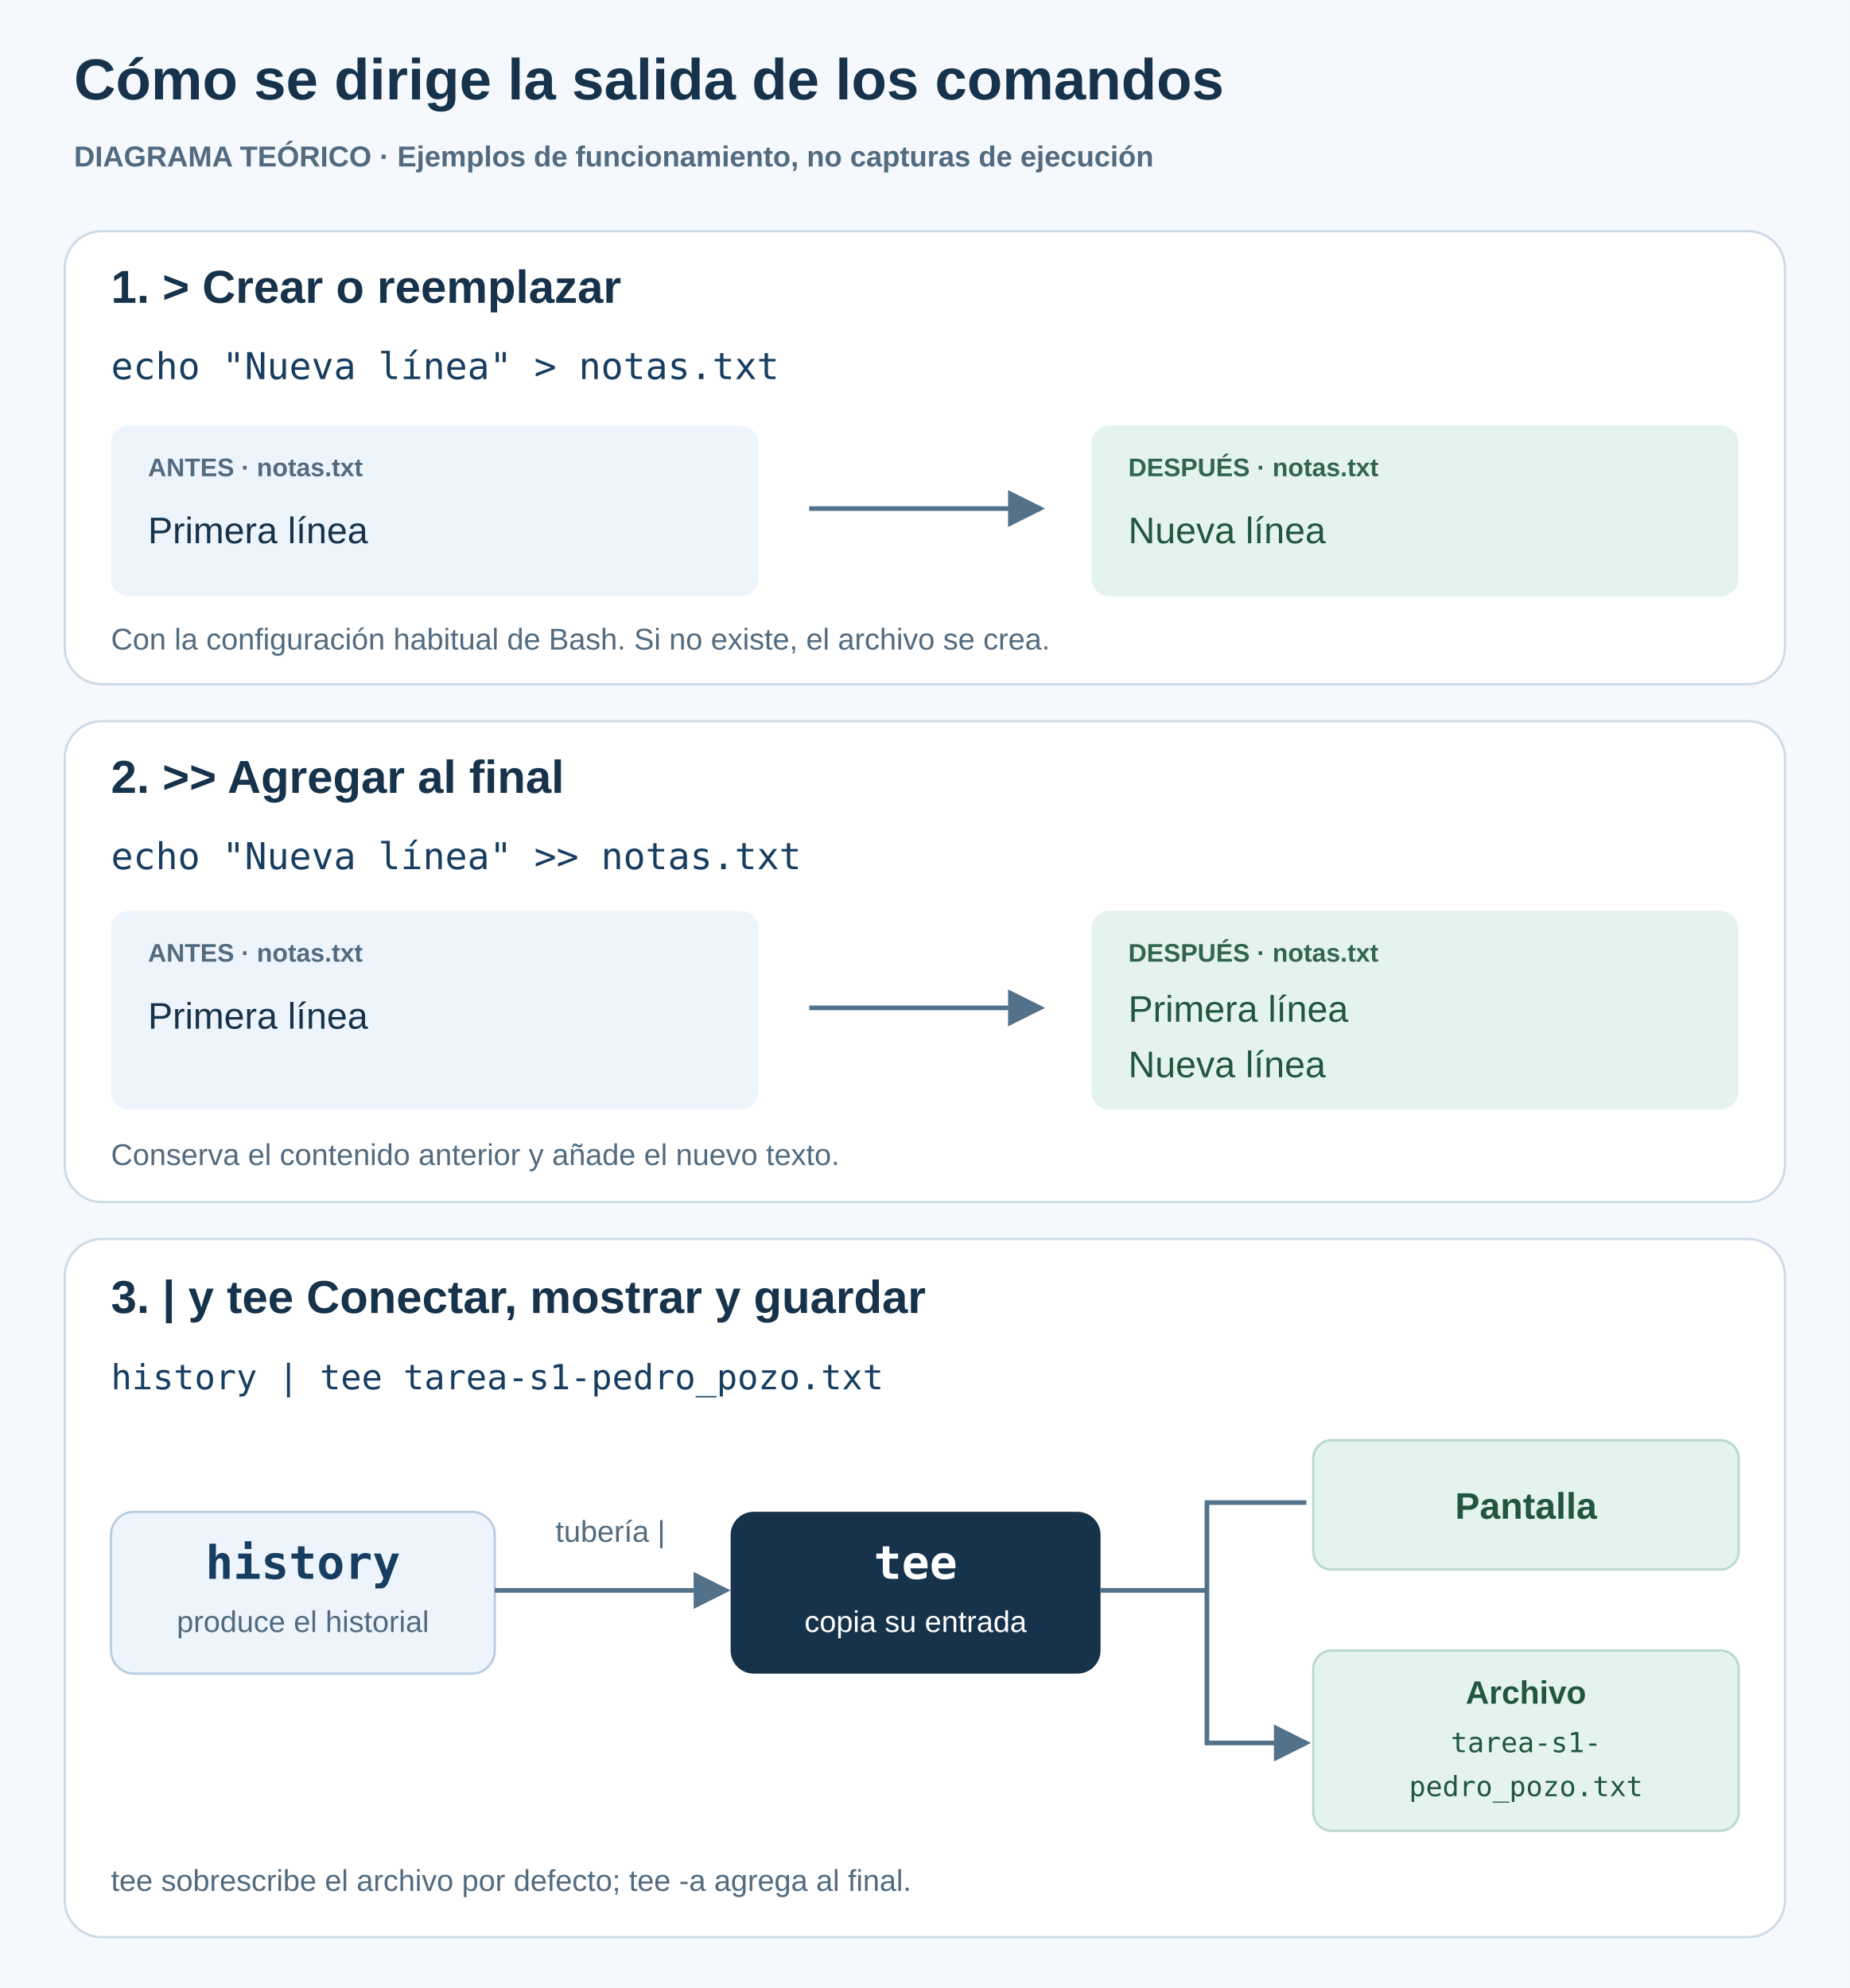
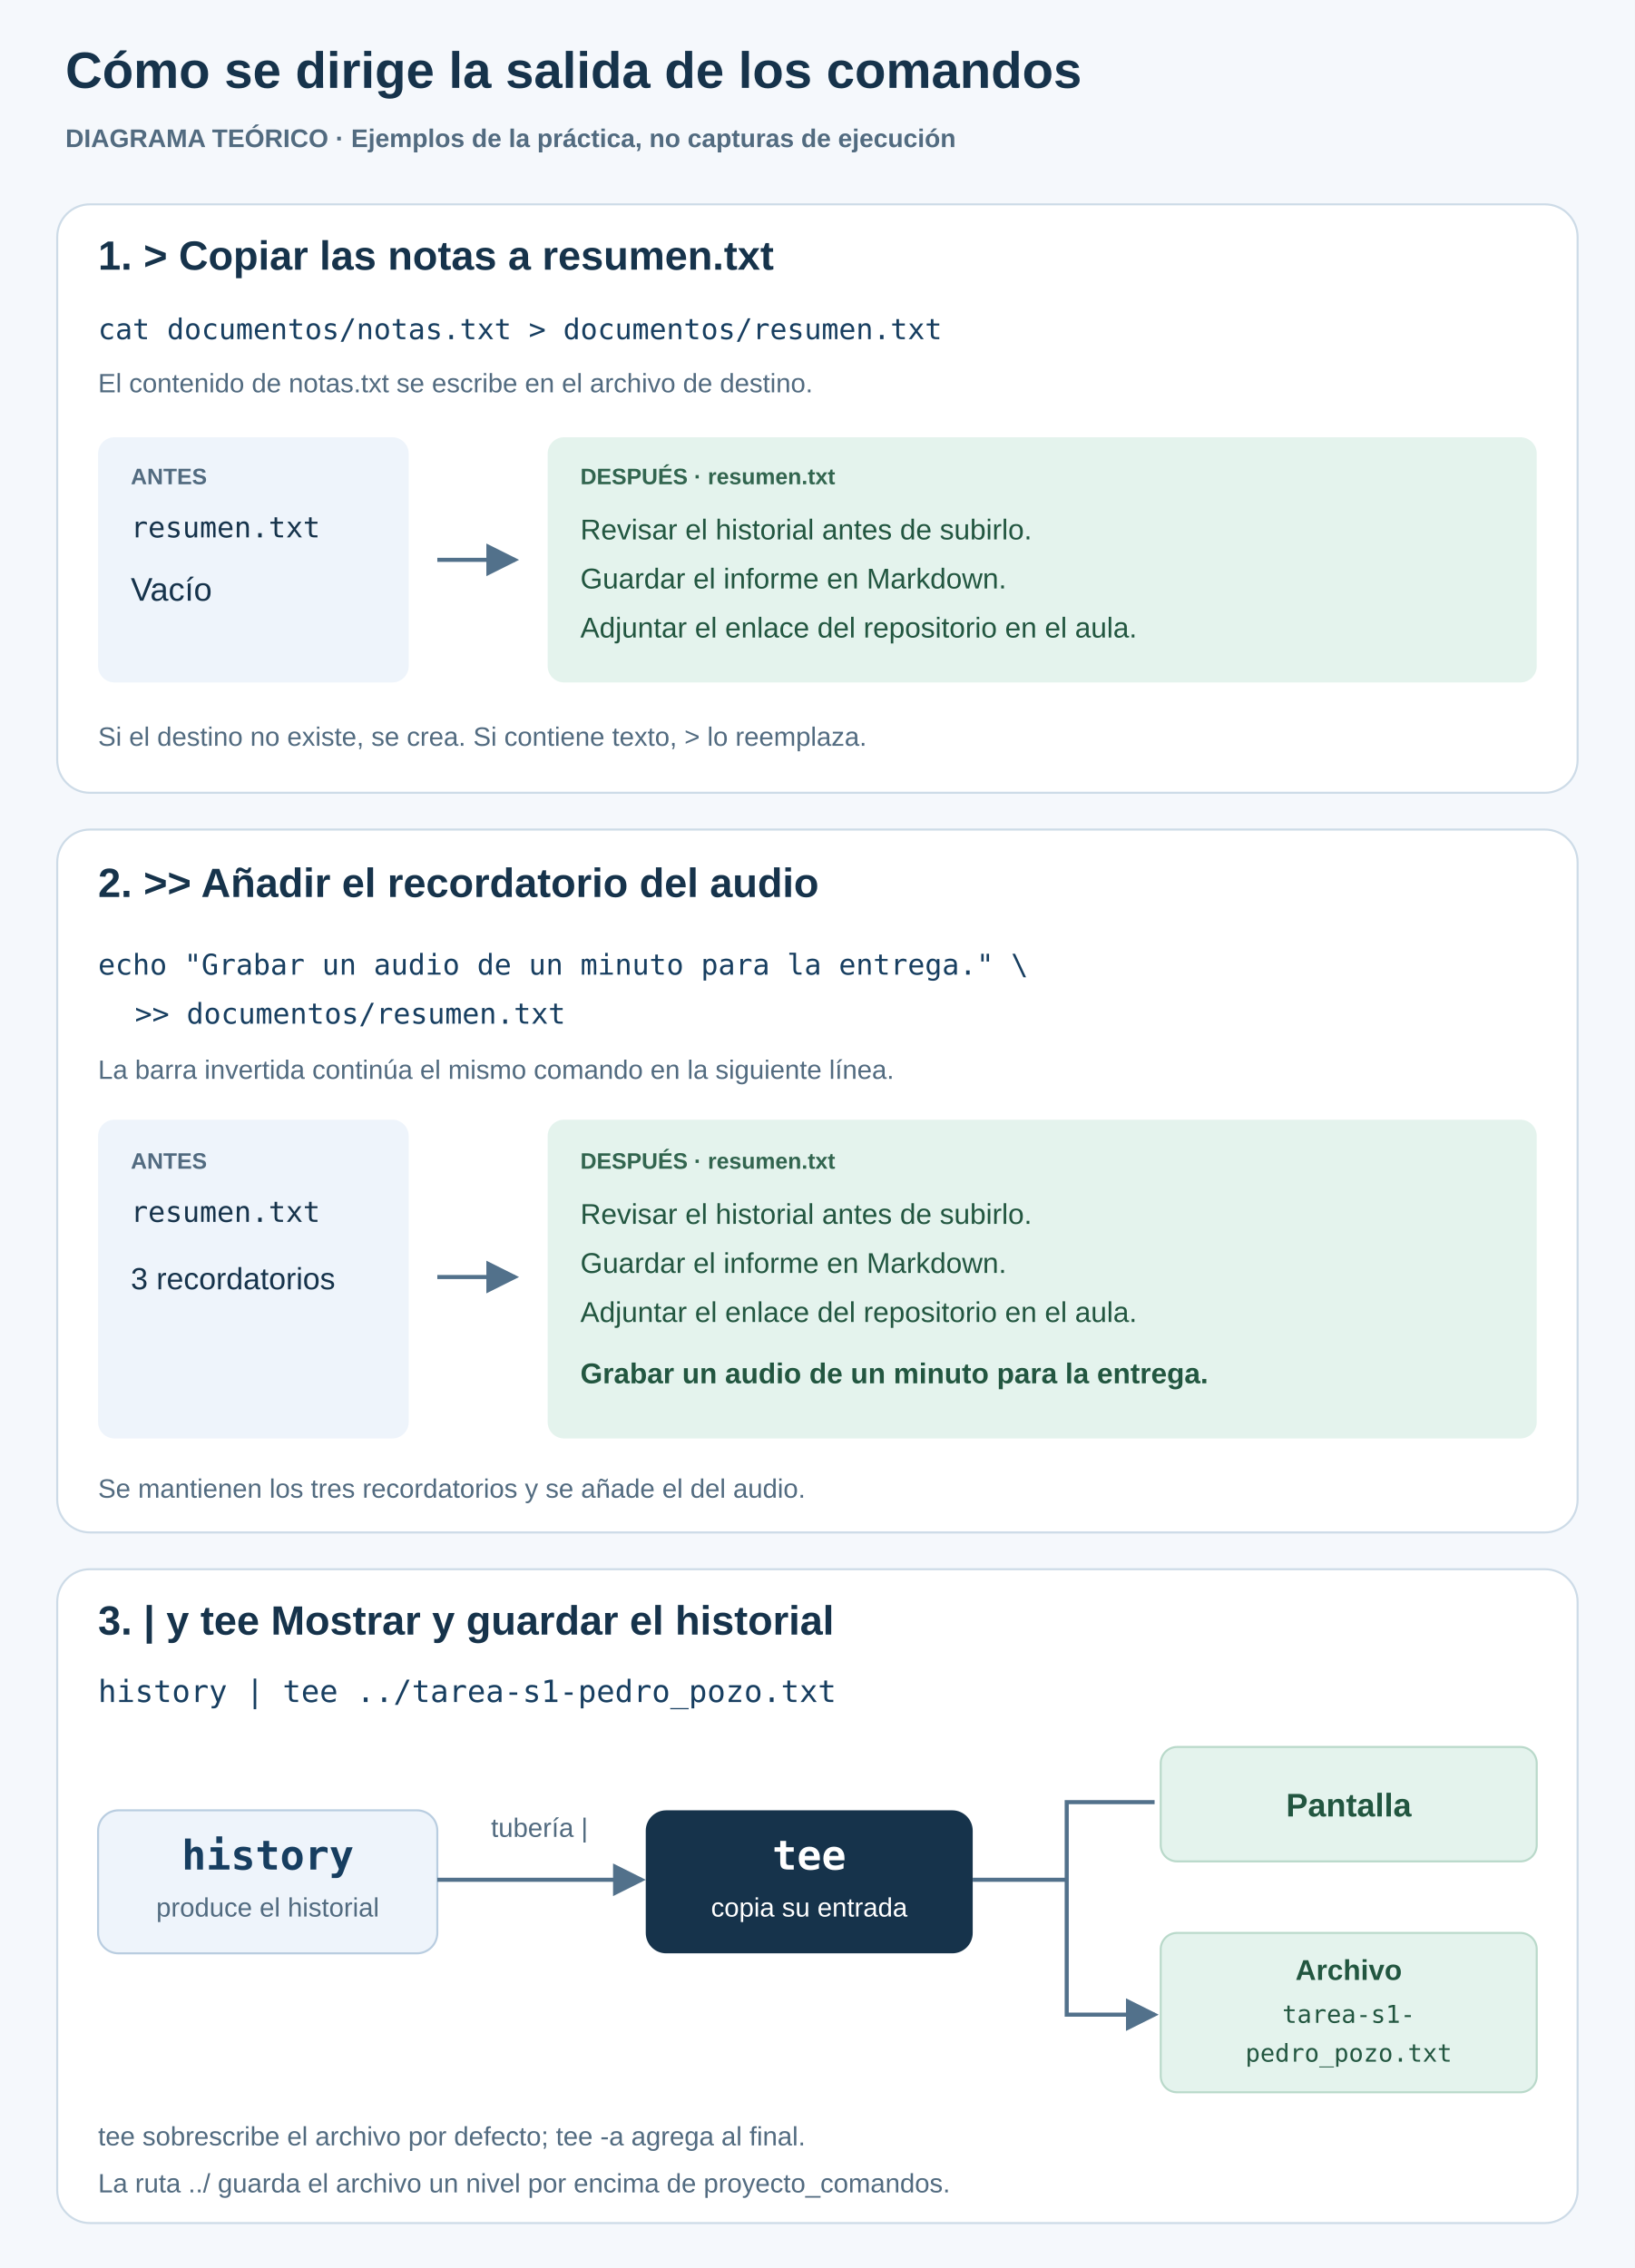
- <svg xmlns="http://www.w3.org/2000/svg" width="800" height="860" viewBox="0 0 800 860" role="img" aria-labelledby="title desc">
+ <svg xmlns="http://www.w3.org/2000/svg" width="800" height="1110" viewBox="0 0 800 1110" role="img" aria-labelledby="title desc">
  <defs>
    <marker id="arrow" markerWidth="8" markerHeight="8" refX="7" refY="4" orient="auto">
      <path d="M0,0 L8,4 L0,8 Z" fill="#52718b" />
    </marker>
  </defs>
-   <rect width="800" height="860" fill="#f5f8fc" />
+   <rect width="800" height="1110" fill="#f5f8fc" />
  <g font-family="Segoe UI, Arial, sans-serif">
    <text x="32" y="43" font-size="25" font-weight="700" fill="#16334b">Cómo se dirige la salida de los comandos</text>
-     <text x="32" y="72" font-size="12.5" font-weight="600" fill="#526b80">DIAGRAMA TEÓRICO · Ejemplos de funcionamiento, no capturas de ejecución</text>
-     <rect x="28" y="100" width="744" height="196" rx="16" fill="#ffffff" stroke="#cddbe7" />
-     <text x="48" y="131" font-size="20" font-weight="700" fill="#16334b">1. &gt;  Crear o reemplazar</text>
-     <text x="48" y="164" font-size="16" font-family="Consolas, monospace" fill="#173e60">echo "Nueva línea" &gt; notas.txt</text>
-     <rect x="48" y="184" width="280" height="74" rx="8" fill="#eef4fb" />
-     <text x="64" y="206" font-size="11" font-weight="700" fill="#526b80">ANTES · notas.txt</text>
-     <text x="64" y="235" font-size="16" fill="#16334b">Primera línea</text>
-     <path d="M350 220 H450" fill="none" stroke="#52718b" stroke-width="2" marker-end="url(#arrow)" />
-     <rect x="472" y="184" width="280" height="74" rx="8" fill="#e4f3ed" />
-     <text x="488" y="206" font-size="11" font-weight="700" fill="#32654f">DESPUÉS · notas.txt</text>
-     <text x="488" y="235" font-size="16" fill="#225640">Nueva línea</text>
-     <text x="48" y="281" font-size="13" fill="#526b80">Con la configuración habitual de Bash. Si no existe, el archivo se crea.</text>
-     <rect x="28" y="312" width="744" height="208" rx="16" fill="#ffffff" stroke="#cddbe7" />
-     <text x="48" y="343" font-size="20" font-weight="700" fill="#16334b">2. &gt;&gt;  Agregar al final</text>
-     <text x="48" y="376" font-size="16" font-family="Consolas, monospace" fill="#173e60">echo "Nueva línea" &gt;&gt; notas.txt</text>
-     <rect x="48" y="394" width="280" height="86" rx="8" fill="#eef4fb" />
-     <text x="64" y="416" font-size="11" font-weight="700" fill="#526b80">ANTES · notas.txt</text>
-     <text x="64" y="445" font-size="16" fill="#16334b">Primera línea</text>
-     <path d="M350 436 H450" fill="none" stroke="#52718b" stroke-width="2" marker-end="url(#arrow)" />
-     <rect x="472" y="394" width="280" height="86" rx="8" fill="#e4f3ed" />
-     <text x="488" y="416" font-size="11" font-weight="700" fill="#32654f">DESPUÉS · notas.txt</text>
-     <text x="488" y="442" font-size="16" fill="#225640">Primera línea</text>
-     <text x="488" y="466" font-size="16" fill="#225640">Nueva línea</text>
-     <text x="48" y="504" font-size="13" fill="#526b80">Conserva el contenido anterior y añade el nuevo texto.</text>
-     <rect x="28" y="536" width="744" height="302" rx="16" fill="#ffffff" stroke="#cddbe7" />
-     <text x="48" y="568" font-size="20" font-weight="700" fill="#16334b">3. | y tee  Conectar, mostrar y guardar</text>
-     <text x="48" y="601" font-size="15" font-family="Consolas, monospace" fill="#173e60">history | tee tarea-s1-pedro_pozo.txt</text>
-     <rect x="48" y="654" width="166" height="70" rx="10" fill="#eef4fb" stroke="#b9cde0" />
-     <text x="131" y="683" text-anchor="middle" font-size="20" font-family="Consolas, monospace" font-weight="700" fill="#173e60">history</text>
-     <text x="131" y="706" text-anchor="middle" font-size="13" fill="#526b80">produce el historial</text>
-     <path d="M214 688 H314" fill="none" stroke="#52718b" stroke-width="2" marker-end="url(#arrow)" />
-     <text x="264" y="667" text-anchor="middle" font-size="13" fill="#526b80">tubería |</text>
-     <rect x="316" y="654" width="160" height="70" rx="10" fill="#16334b" />
-     <text x="396" y="683" text-anchor="middle" font-size="20" font-family="Consolas, monospace" font-weight="700" fill="#ffffff">tee</text>
-     <text x="396" y="706" text-anchor="middle" font-size="13" fill="#ffffff">copia su entrada</text>
-     <path d="M476 688 H522 V650 H565 M522 688 V754 H565" fill="none" stroke="#52718b" stroke-width="2" marker-end="url(#arrow)" />
-     <rect x="568" y="623" width="184" height="56" rx="8" fill="#e4f3ed" stroke="#b9d9ca" />
-     <text x="660" y="657" text-anchor="middle" font-size="16" font-weight="700" fill="#225640">Pantalla</text>
-     <rect x="568" y="714" width="184" height="78" rx="8" fill="#e4f3ed" stroke="#b9d9ca" />
-     <text x="660" y="737" text-anchor="middle" font-size="14" font-weight="700" fill="#225640">Archivo</text>
-     <text x="660" y="758" text-anchor="middle" font-size="12" font-family="Consolas, monospace" fill="#225640">tarea-s1-</text>
-     <text x="660" y="777" text-anchor="middle" font-size="12" font-family="Consolas, monospace" fill="#225640">pedro_pozo.txt</text>
-     <text x="48" y="818" font-size="13" fill="#526b80">tee sobrescribe el archivo por defecto; tee -a agrega al final.</text>
+     <text x="32" y="72" font-size="12.5" font-weight="600" fill="#526b80">DIAGRAMA TEÓRICO · Ejemplos de la práctica, no capturas de ejecución</text>
+     <rect x="28" y="100" width="744" height="288" rx="16" fill="#ffffff" stroke="#cddbe7" />
+     <text x="48" y="132" font-size="20" font-weight="700" fill="#16334b">1. &gt;  Copiar las notas a resumen.txt</text>
+     <text x="48" y="166" font-size="14" font-family="Consolas, monospace" fill="#173e60">cat documentos/notas.txt &gt; documentos/resumen.txt</text>
+     <text x="48" y="192" font-size="13" fill="#526b80">El contenido de notas.txt se escribe en el archivo de destino.</text>
+     <rect x="48" y="214" width="152" height="120" rx="8" fill="#eef4fb" />
+     <text x="64" y="237" font-size="11" font-weight="700" fill="#526b80">ANTES</text>
+     <text x="64" y="263" font-size="14" font-family="Consolas, monospace" fill="#16334b">resumen.txt</text>
+     <text x="64" y="294" font-size="16" fill="#16334b">Vacío</text>
+     <path d="M214 274 H252" fill="none" stroke="#52718b" stroke-width="2" marker-end="url(#arrow)" />
+     <rect x="268" y="214" width="484" height="120" rx="8" fill="#e4f3ed" />
+     <text x="284" y="237" font-size="11" font-weight="700" fill="#32654f">DESPUÉS · resumen.txt</text>
+     <text x="284" y="264" font-size="14" fill="#225640">Revisar el historial antes de subirlo.</text>
+     <text x="284" y="288" font-size="14" fill="#225640">Guardar el informe en Markdown.</text>
+     <text x="284" y="312" font-size="14" fill="#225640">Adjuntar el enlace del repositorio en el aula.</text>
+     <text x="48" y="365" font-size="13" fill="#526b80">Si el destino no existe, se crea. Si contiene texto, &gt; lo reemplaza.</text>
+     <rect x="28" y="406" width="744" height="344" rx="16" fill="#ffffff" stroke="#cddbe7" />
+     <text x="48" y="439" font-size="20" font-weight="700" fill="#16334b">2. &gt;&gt;  Añadir el recordatorio del audio</text>
+     <text x="48" y="477" font-size="14" font-family="Consolas, monospace" fill="#173e60">echo "Grabar un audio de un minuto para la entrega." \</text>
+     <text x="66" y="501" font-size="14" font-family="Consolas, monospace" fill="#173e60">&gt;&gt; documentos/resumen.txt</text>
+     <text x="48" y="528" font-size="13" fill="#526b80">La barra invertida continúa el mismo comando en la siguiente línea.</text>
+     <rect x="48" y="548" width="152" height="156" rx="8" fill="#eef4fb" />
+     <text x="64" y="572" font-size="11" font-weight="700" fill="#526b80">ANTES</text>
+     <text x="64" y="598" font-size="14" font-family="Consolas, monospace" fill="#16334b">resumen.txt</text>
+     <text x="64" y="631" font-size="15" fill="#16334b">3 recordatorios</text>
+     <path d="M214 625 H252" fill="none" stroke="#52718b" stroke-width="2" marker-end="url(#arrow)" />
+     <rect x="268" y="548" width="484" height="156" rx="8" fill="#e4f3ed" />
+     <text x="284" y="572" font-size="11" font-weight="700" fill="#32654f">DESPUÉS · resumen.txt</text>
+     <text x="284" y="599" font-size="14" fill="#225640">Revisar el historial antes de subirlo.</text>
+     <text x="284" y="623" font-size="14" fill="#225640">Guardar el informe en Markdown.</text>
+     <text x="284" y="647" font-size="14" fill="#225640">Adjuntar el enlace del repositorio en el aula.</text>
+     <text x="284" y="677" font-size="14" font-weight="700" fill="#225640">Grabar un audio de un minuto para la entrega.</text>
+     <text x="48" y="733" font-size="13" fill="#526b80">Se mantienen los tres recordatorios y se añade el del audio.</text>
+     <rect x="28" y="768" width="744" height="320" rx="16" fill="#ffffff" stroke="#cddbe7" />
+     <text x="48" y="800" font-size="20" font-weight="700" fill="#16334b">3. | y tee  Mostrar y guardar el historial</text>
+     <text x="48" y="833" font-size="15" font-family="Consolas, monospace" fill="#173e60">history | tee ../tarea-s1-pedro_pozo.txt</text>
+     <rect x="48" y="886" width="166" height="70" rx="10" fill="#eef4fb" stroke="#b9cde0" />
+     <text x="131" y="915" text-anchor="middle" font-size="20" font-family="Consolas, monospace" font-weight="700" fill="#173e60">history</text>
+     <text x="131" y="938" text-anchor="middle" font-size="13" fill="#526b80">produce el historial</text>
+     <path d="M214 920 H314" fill="none" stroke="#52718b" stroke-width="2" marker-end="url(#arrow)" />
+     <text x="264" y="899" text-anchor="middle" font-size="13" fill="#526b80">tubería |</text>
+     <rect x="316" y="886" width="160" height="70" rx="10" fill="#16334b" />
+     <text x="396" y="915" text-anchor="middle" font-size="20" font-family="Consolas, monospace" font-weight="700" fill="#ffffff">tee</text>
+     <text x="396" y="938" text-anchor="middle" font-size="13" fill="#ffffff">copia su entrada</text>
+     <path d="M476 920 H522 V882 H565 M522 920 V986 H565" fill="none" stroke="#52718b" stroke-width="2" marker-end="url(#arrow)" />
+     <rect x="568" y="855" width="184" height="56" rx="8" fill="#e4f3ed" stroke="#b9d9ca" />
+     <text x="660" y="889" text-anchor="middle" font-size="16" font-weight="700" fill="#225640">Pantalla</text>
+     <rect x="568" y="946" width="184" height="78" rx="8" fill="#e4f3ed" stroke="#b9d9ca" />
+     <text x="660" y="969" text-anchor="middle" font-size="14" font-weight="700" fill="#225640">Archivo</text>
+     <text x="660" y="990" text-anchor="middle" font-size="12" font-family="Consolas, monospace" fill="#225640">tarea-s1-</text>
+     <text x="660" y="1009" text-anchor="middle" font-size="12" font-family="Consolas, monospace" fill="#225640">pedro_pozo.txt</text>
+     <text x="48" y="1050" font-size="13" fill="#526b80">tee sobrescribe el archivo por defecto; tee -a agrega al final.</text>
+     <text x="48" y="1073" font-size="13" fill="#526b80">La ruta ../ guarda el archivo un nivel por encima de proyecto_comandos.</text>
  </g>
</svg>
